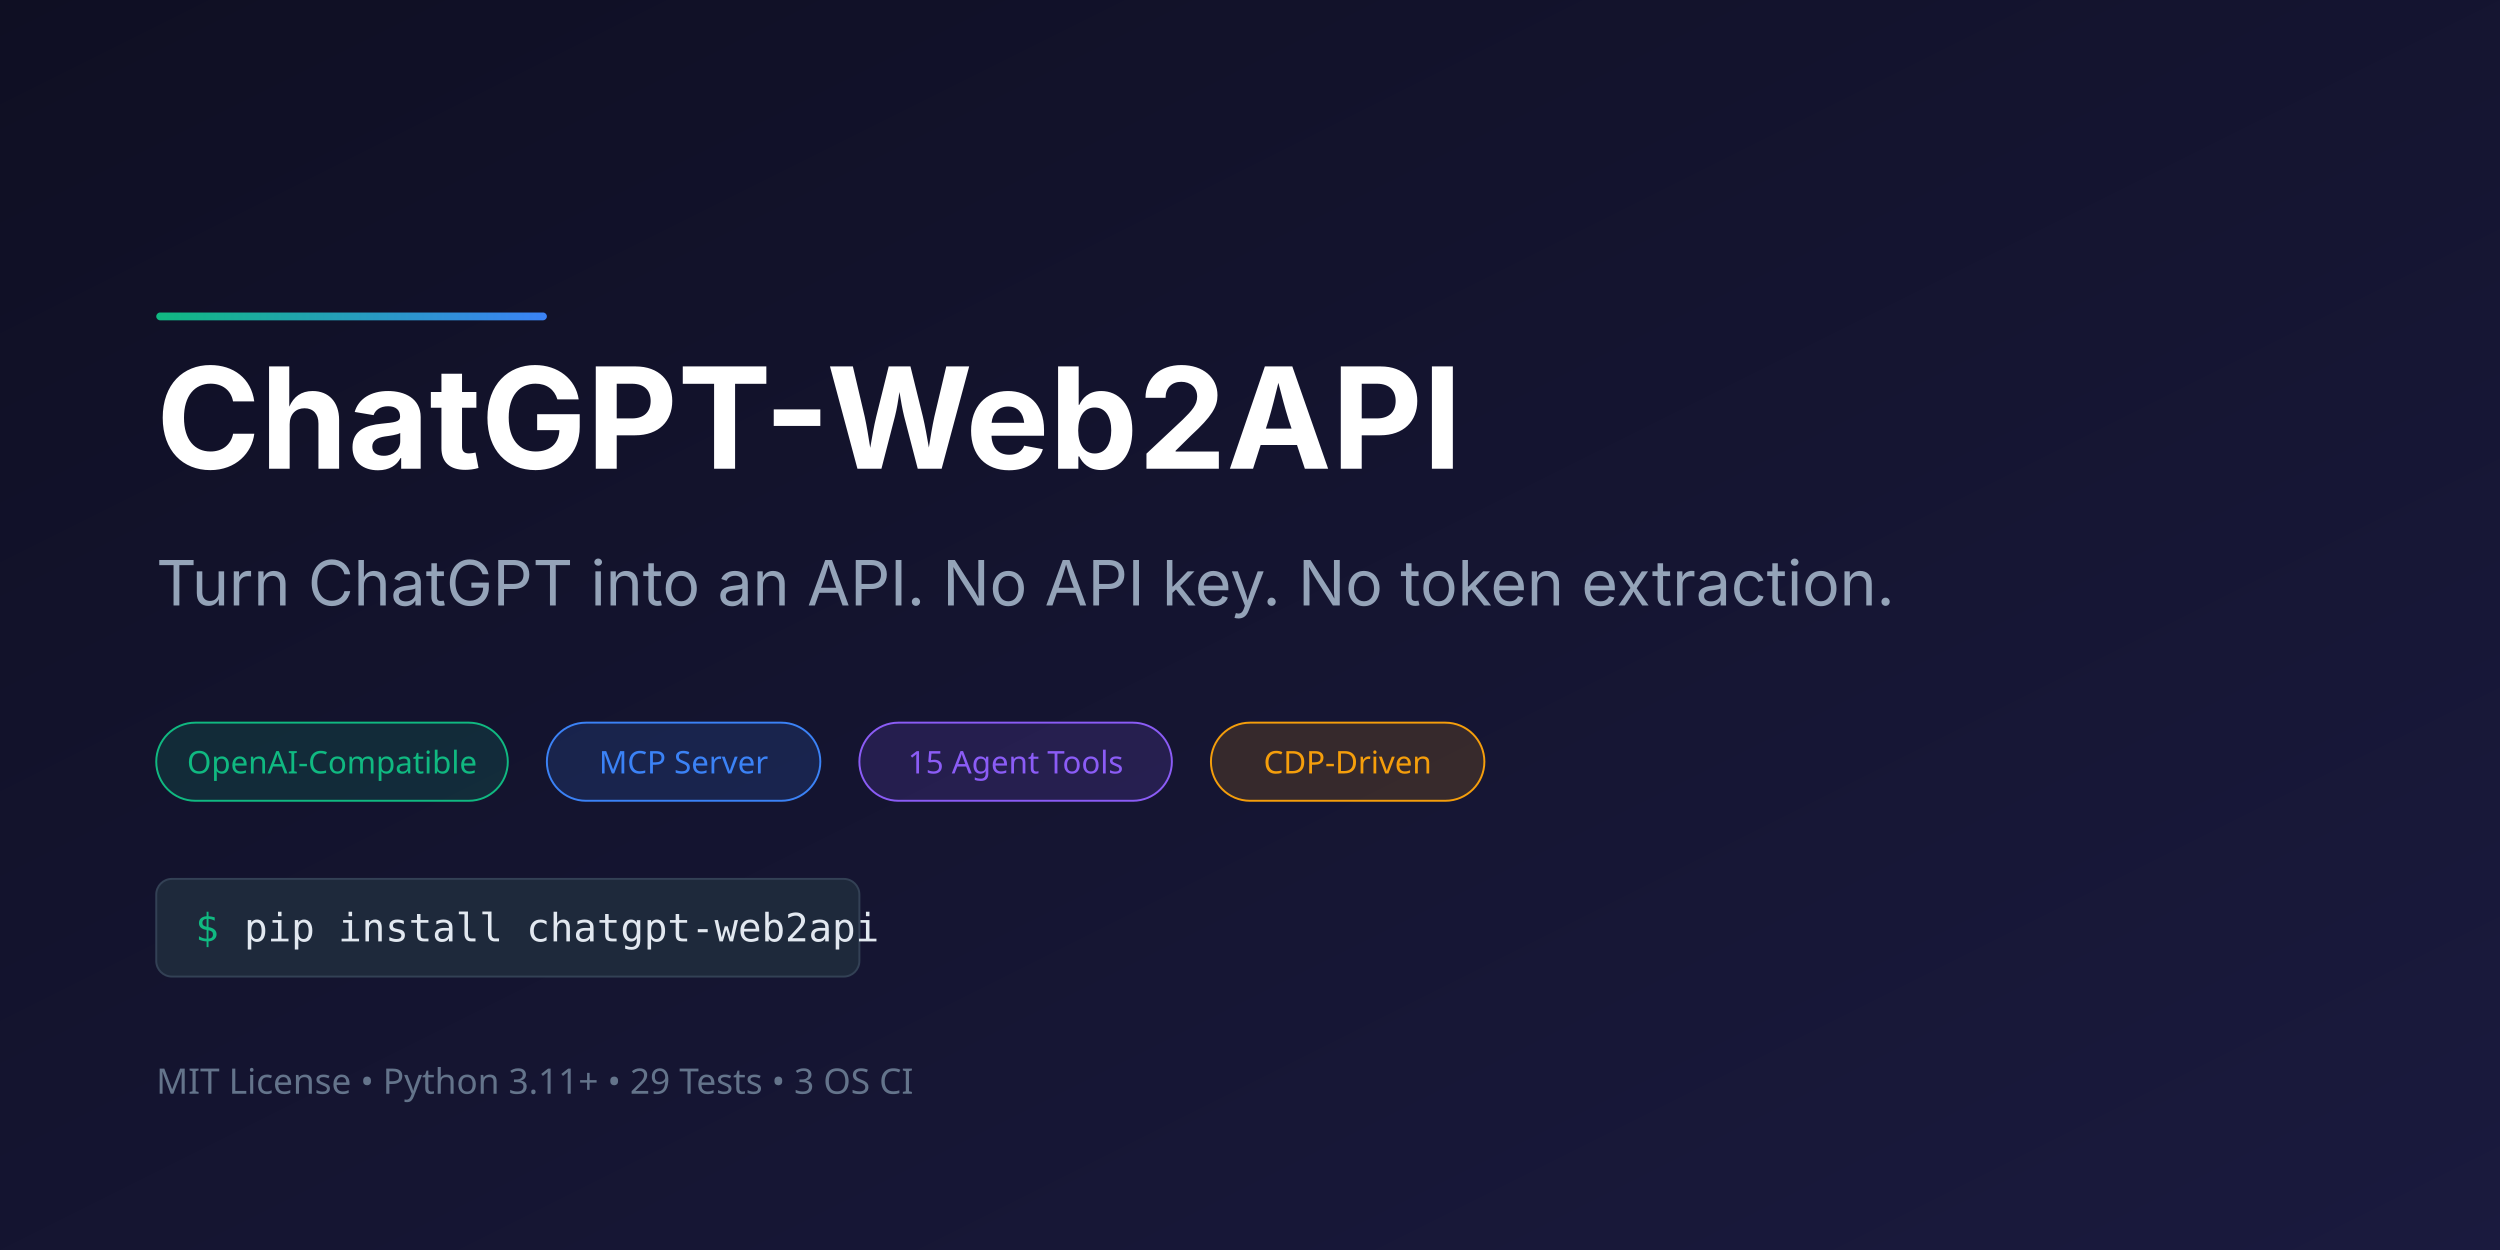
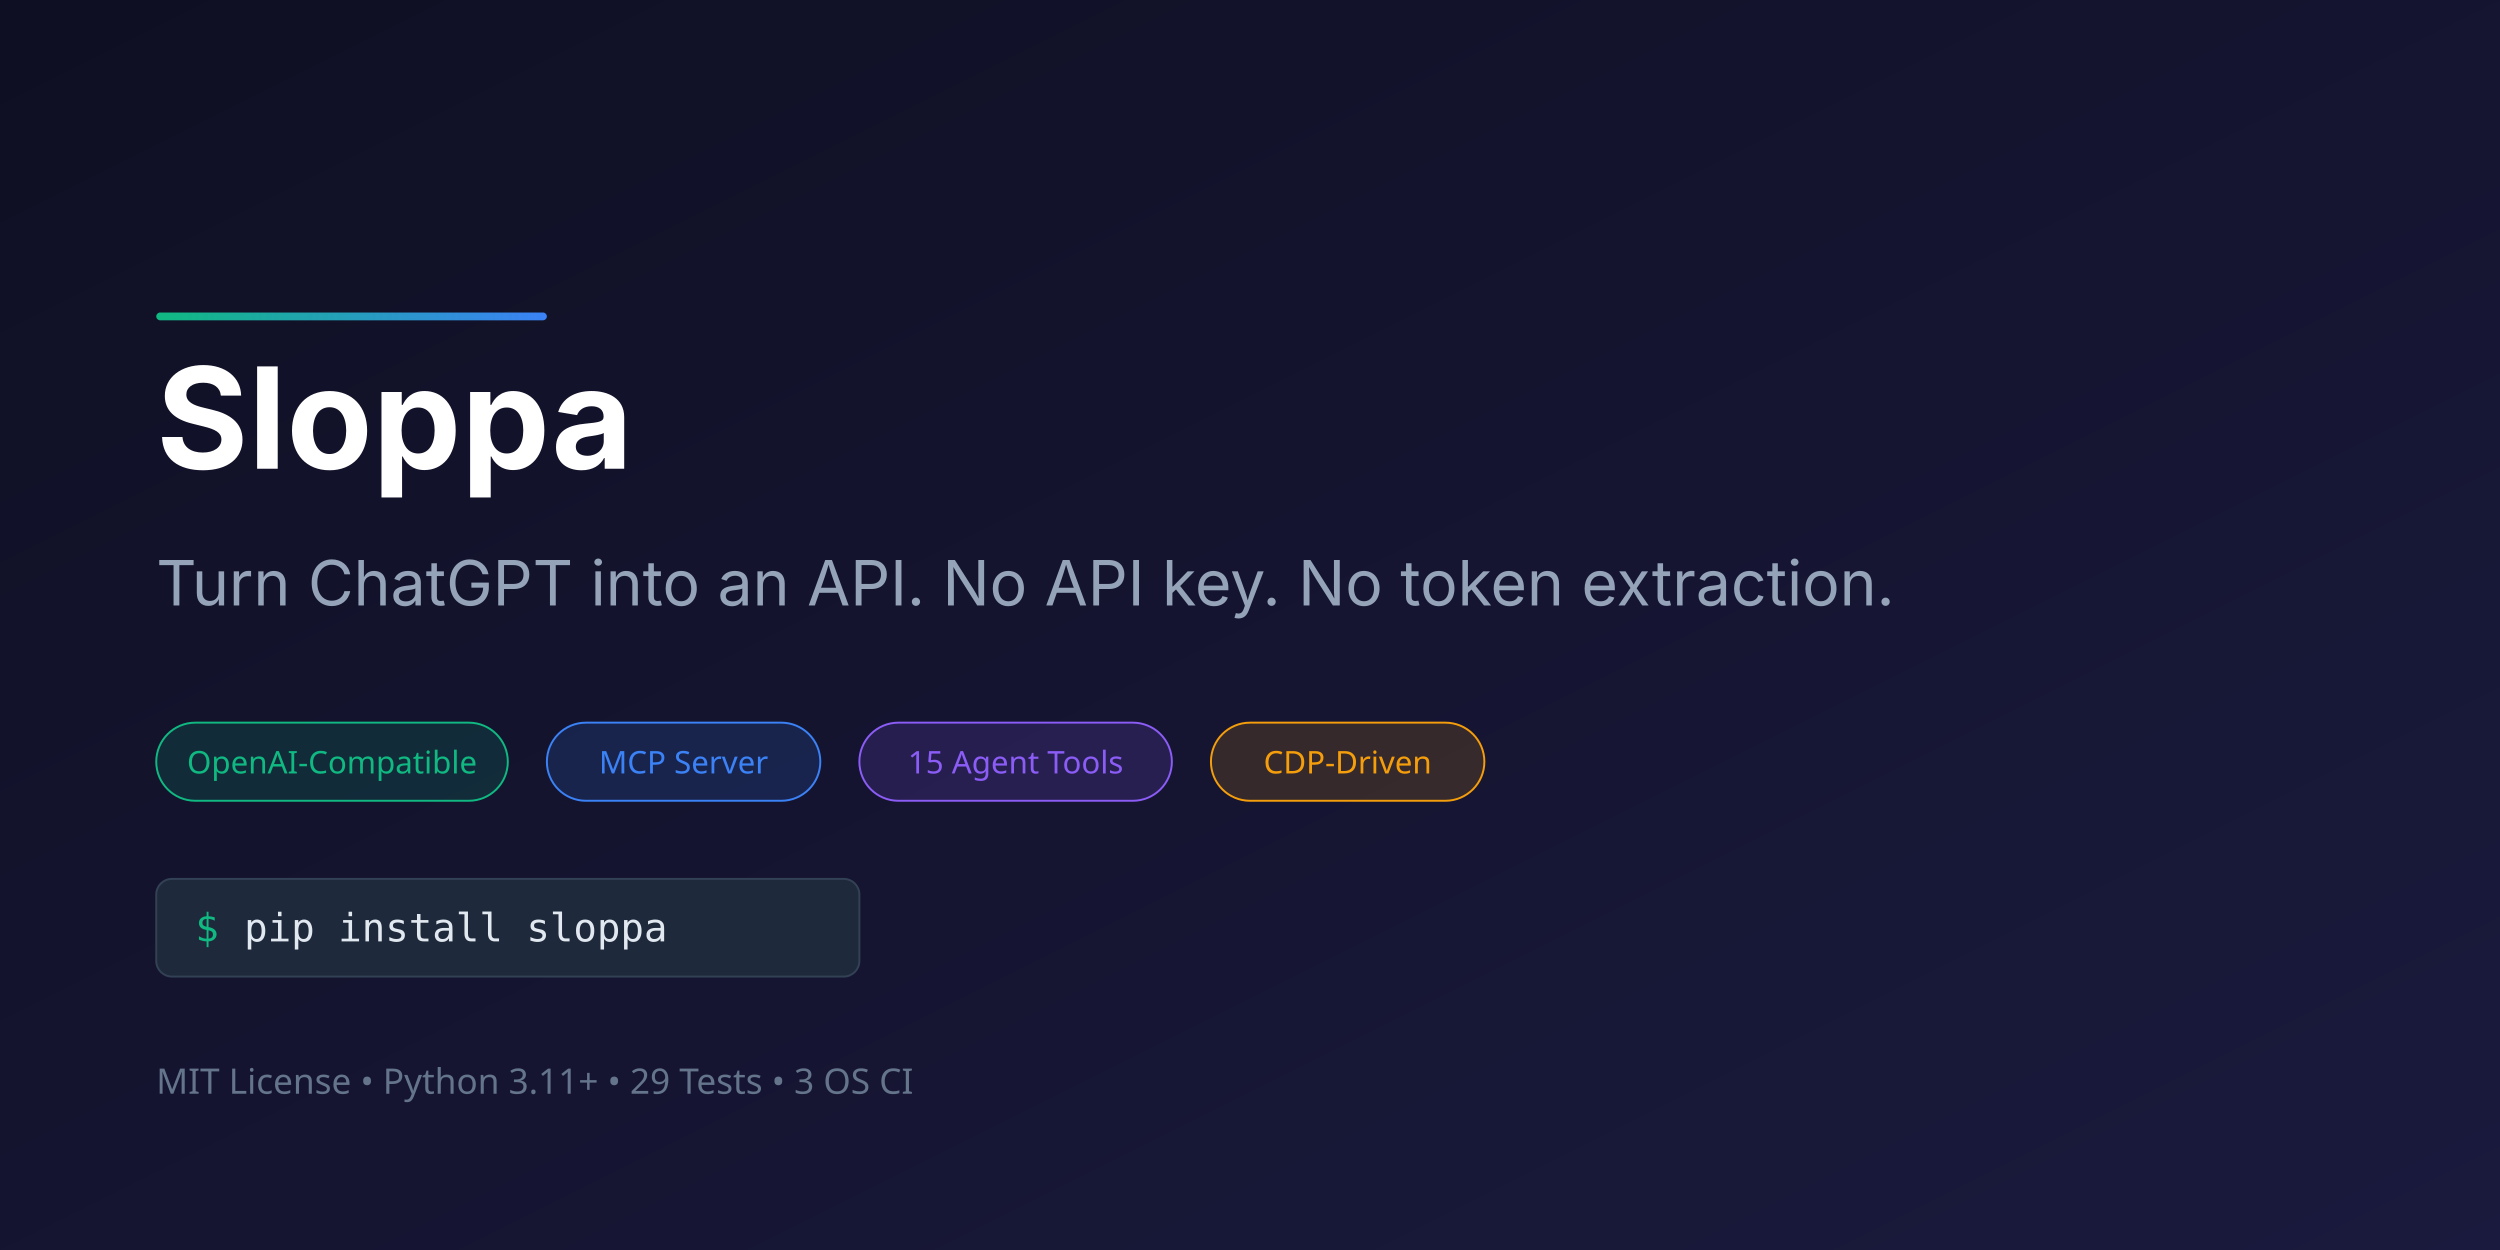
<svg xmlns="http://www.w3.org/2000/svg" width="1280" height="640" viewBox="0 0 1280 640">
  <defs>
    <linearGradient id="bg" x1="0%" y1="0%" x2="100%" y2="100%">
      <stop offset="0%" style="stop-color:#0f0f23" />
      <stop offset="100%" style="stop-color:#1a1a3e" />
    </linearGradient>
    <linearGradient id="accent" x1="0%" y1="0%" x2="100%" y2="0%">
      <stop offset="0%" style="stop-color:#10b981" />
      <stop offset="100%" style="stop-color:#3b82f6" />
    </linearGradient>
  </defs>
  <rect width="1280" height="640" fill="url(#bg)" />
  <rect x="80" y="160" width="200" height="4" rx="2" fill="url(#accent)" />
  <text x="80" y="240" font-family="system-ui, -apple-system, sans-serif" font-size="72" font-weight="700" fill="#ffffff">
-     ChatGPT-Web2API
+     Sloppa
  </text>
  <text x="80" y="310" font-family="system-ui, -apple-system, sans-serif" font-size="32" fill="#94a3b8">
    Turn ChatGPT into an API. No API key. No token extraction.
  </text>
  <rect x="80" y="370" width="180" height="40" rx="20" fill="#10b981" fill-opacity="0.15" stroke="#10b981" stroke-width="1" />
  <text x="170" y="396" font-family="system-ui, sans-serif" font-size="16" fill="#10b981" text-anchor="middle">OpenAI-Compatible</text>
  <rect x="280" y="370" width="140" height="40" rx="20" fill="#3b82f6" fill-opacity="0.15" stroke="#3b82f6" stroke-width="1" />
  <text x="350" y="396" font-family="system-ui, sans-serif" font-size="16" fill="#3b82f6" text-anchor="middle">MCP Server</text>
  <rect x="440" y="370" width="160" height="40" rx="20" fill="#8b5cf6" fill-opacity="0.15" stroke="#8b5cf6" stroke-width="1" />
  <text x="520" y="396" font-family="system-ui, sans-serif" font-size="16" fill="#8b5cf6" text-anchor="middle">15 Agent Tools</text>
  <rect x="620" y="370" width="140" height="40" rx="20" fill="#f59e0b" fill-opacity="0.15" stroke="#f59e0b" stroke-width="1" />
  <text x="690" y="396" font-family="system-ui, sans-serif" font-size="16" fill="#f59e0b" text-anchor="middle">CDP-Driven</text>
  <rect x="80" y="450" width="360" height="50" rx="8" fill="#1e293b" stroke="#334155" stroke-width="1" />
  <text x="100" y="482" font-family="SF Mono, Consolas, monospace" font-size="20" fill="#10b981">$</text>
-   <text x="125" y="482" font-family="SF Mono, Consolas, monospace" font-size="20" fill="#e2e8f0">pip install chatgpt-web2api</text>
+   <text x="125" y="482" font-family="SF Mono, Consolas, monospace" font-size="20" fill="#e2e8f0">pip install sloppa</text>
  <text x="80" y="560" font-family="system-ui, sans-serif" font-size="18" fill="#64748b">MIT License  •  Python 3.11+  •  29 Tests  •  3 OS CI</text>
</svg>
